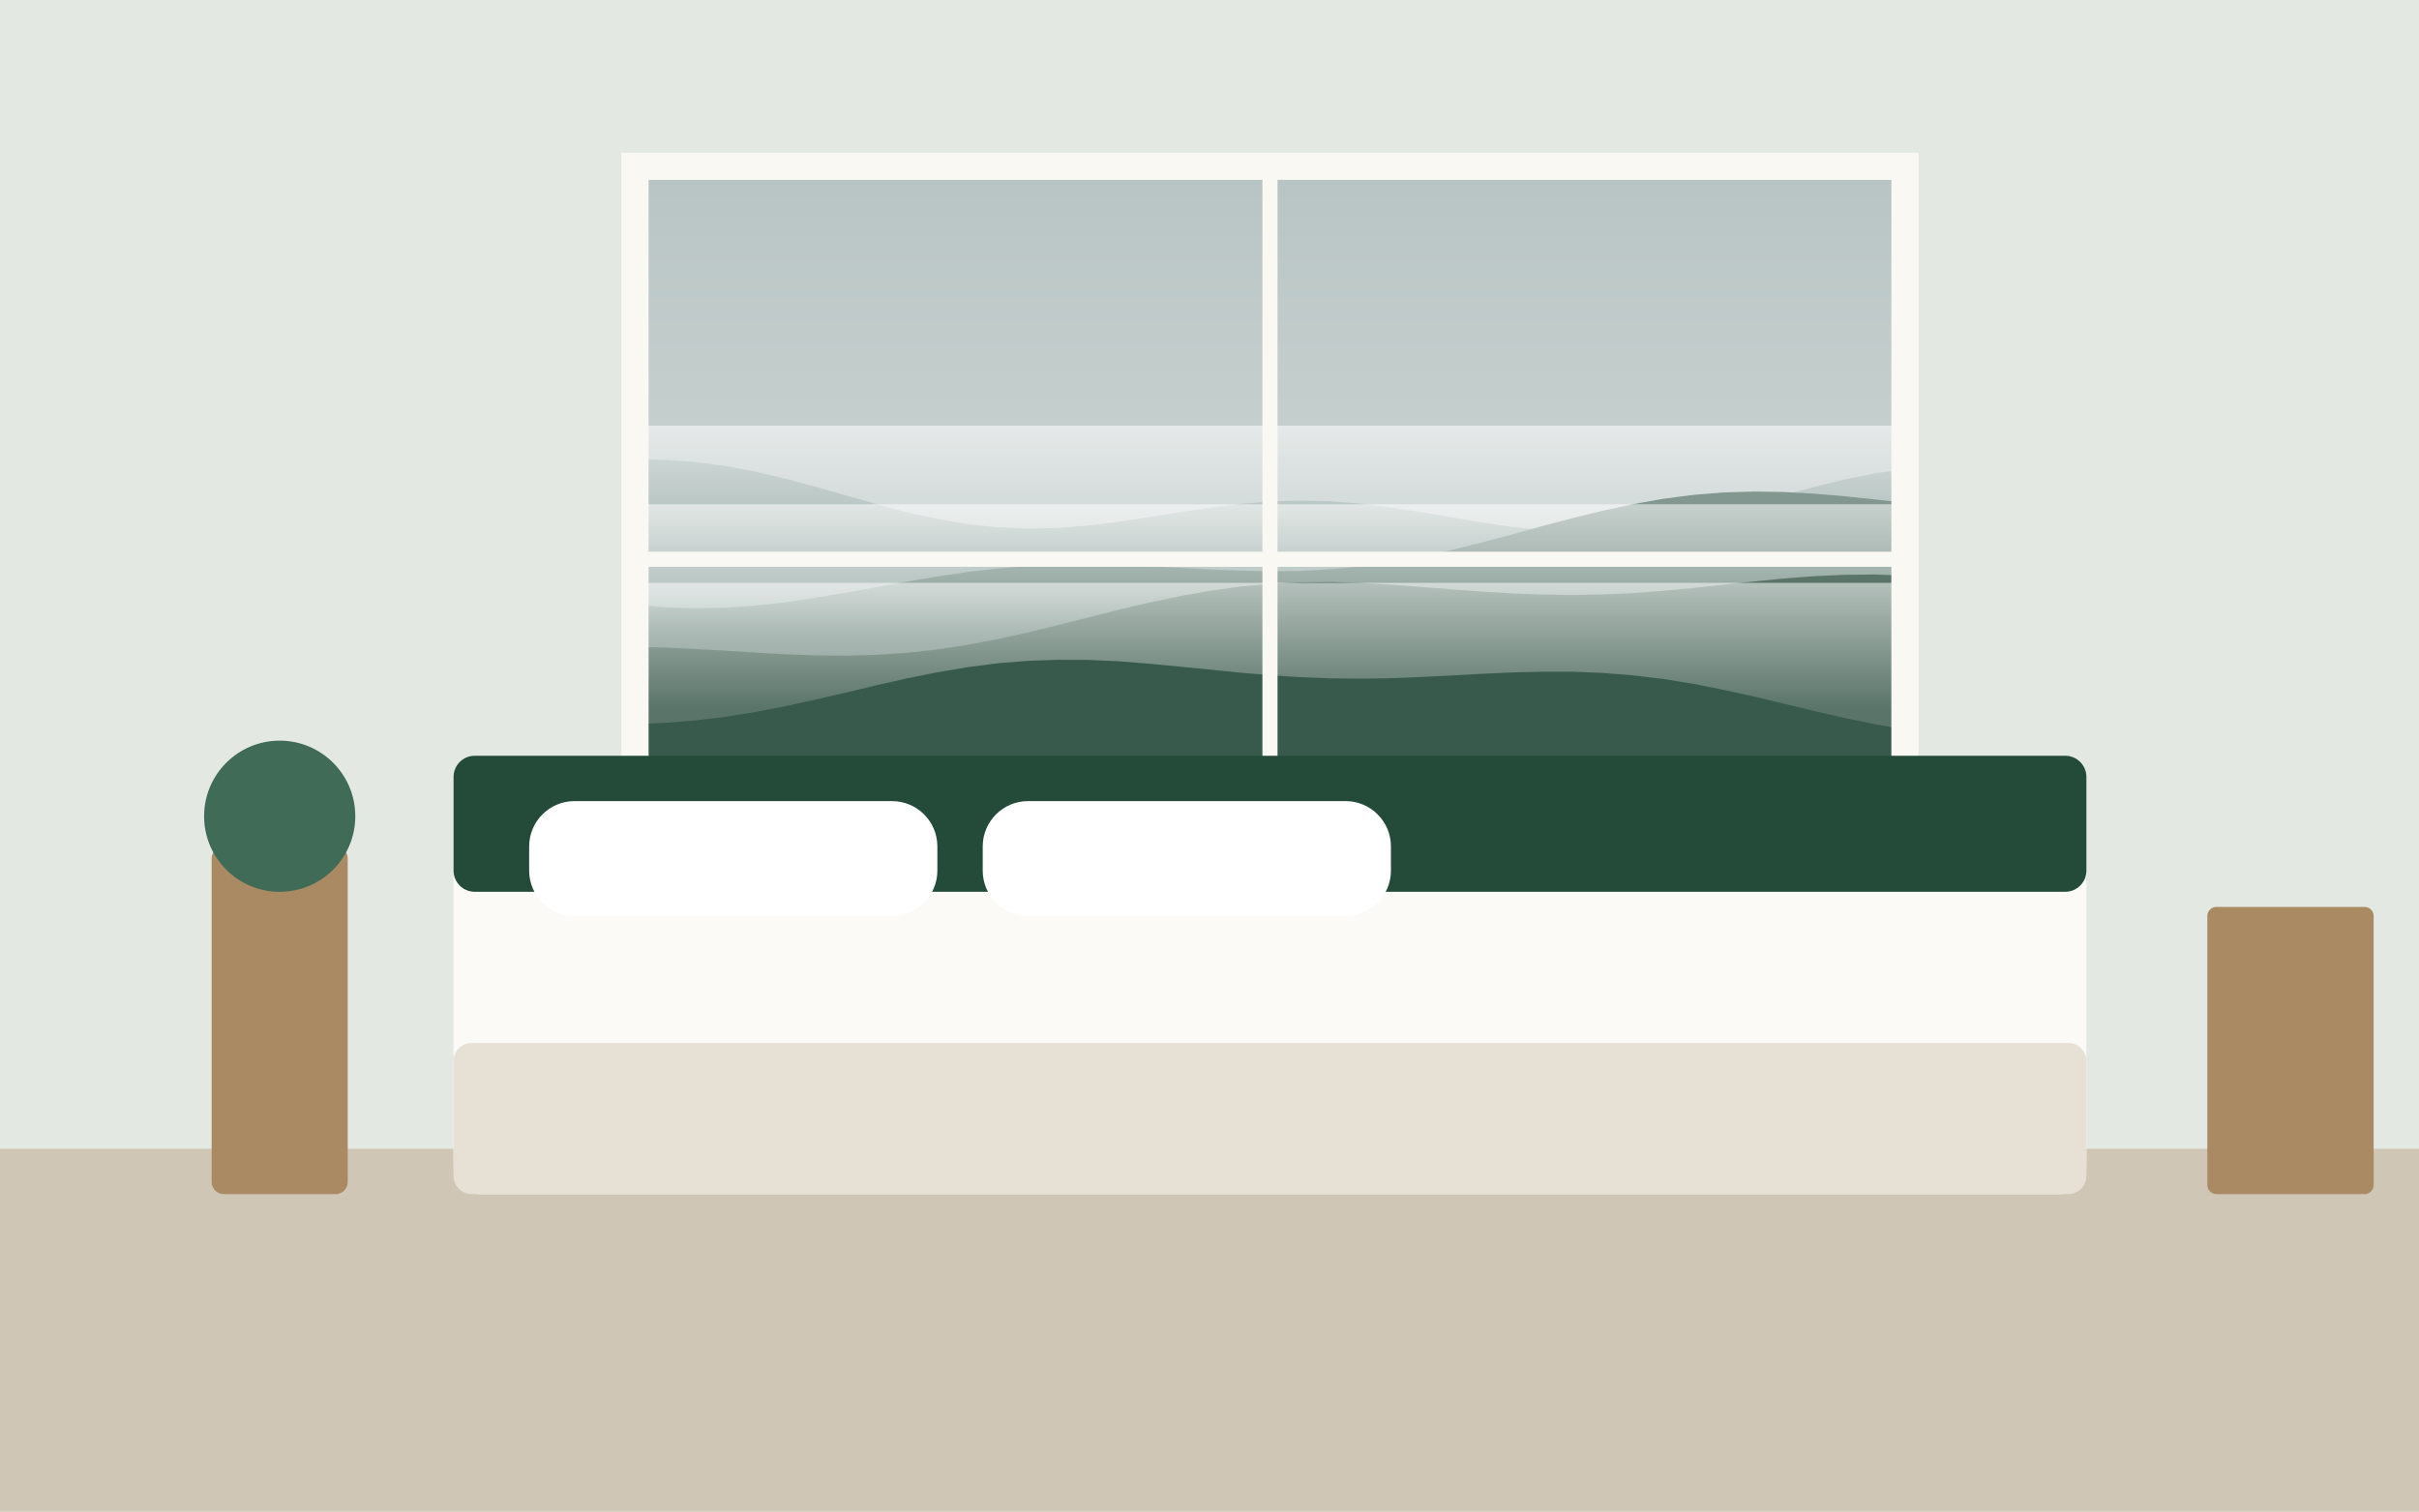
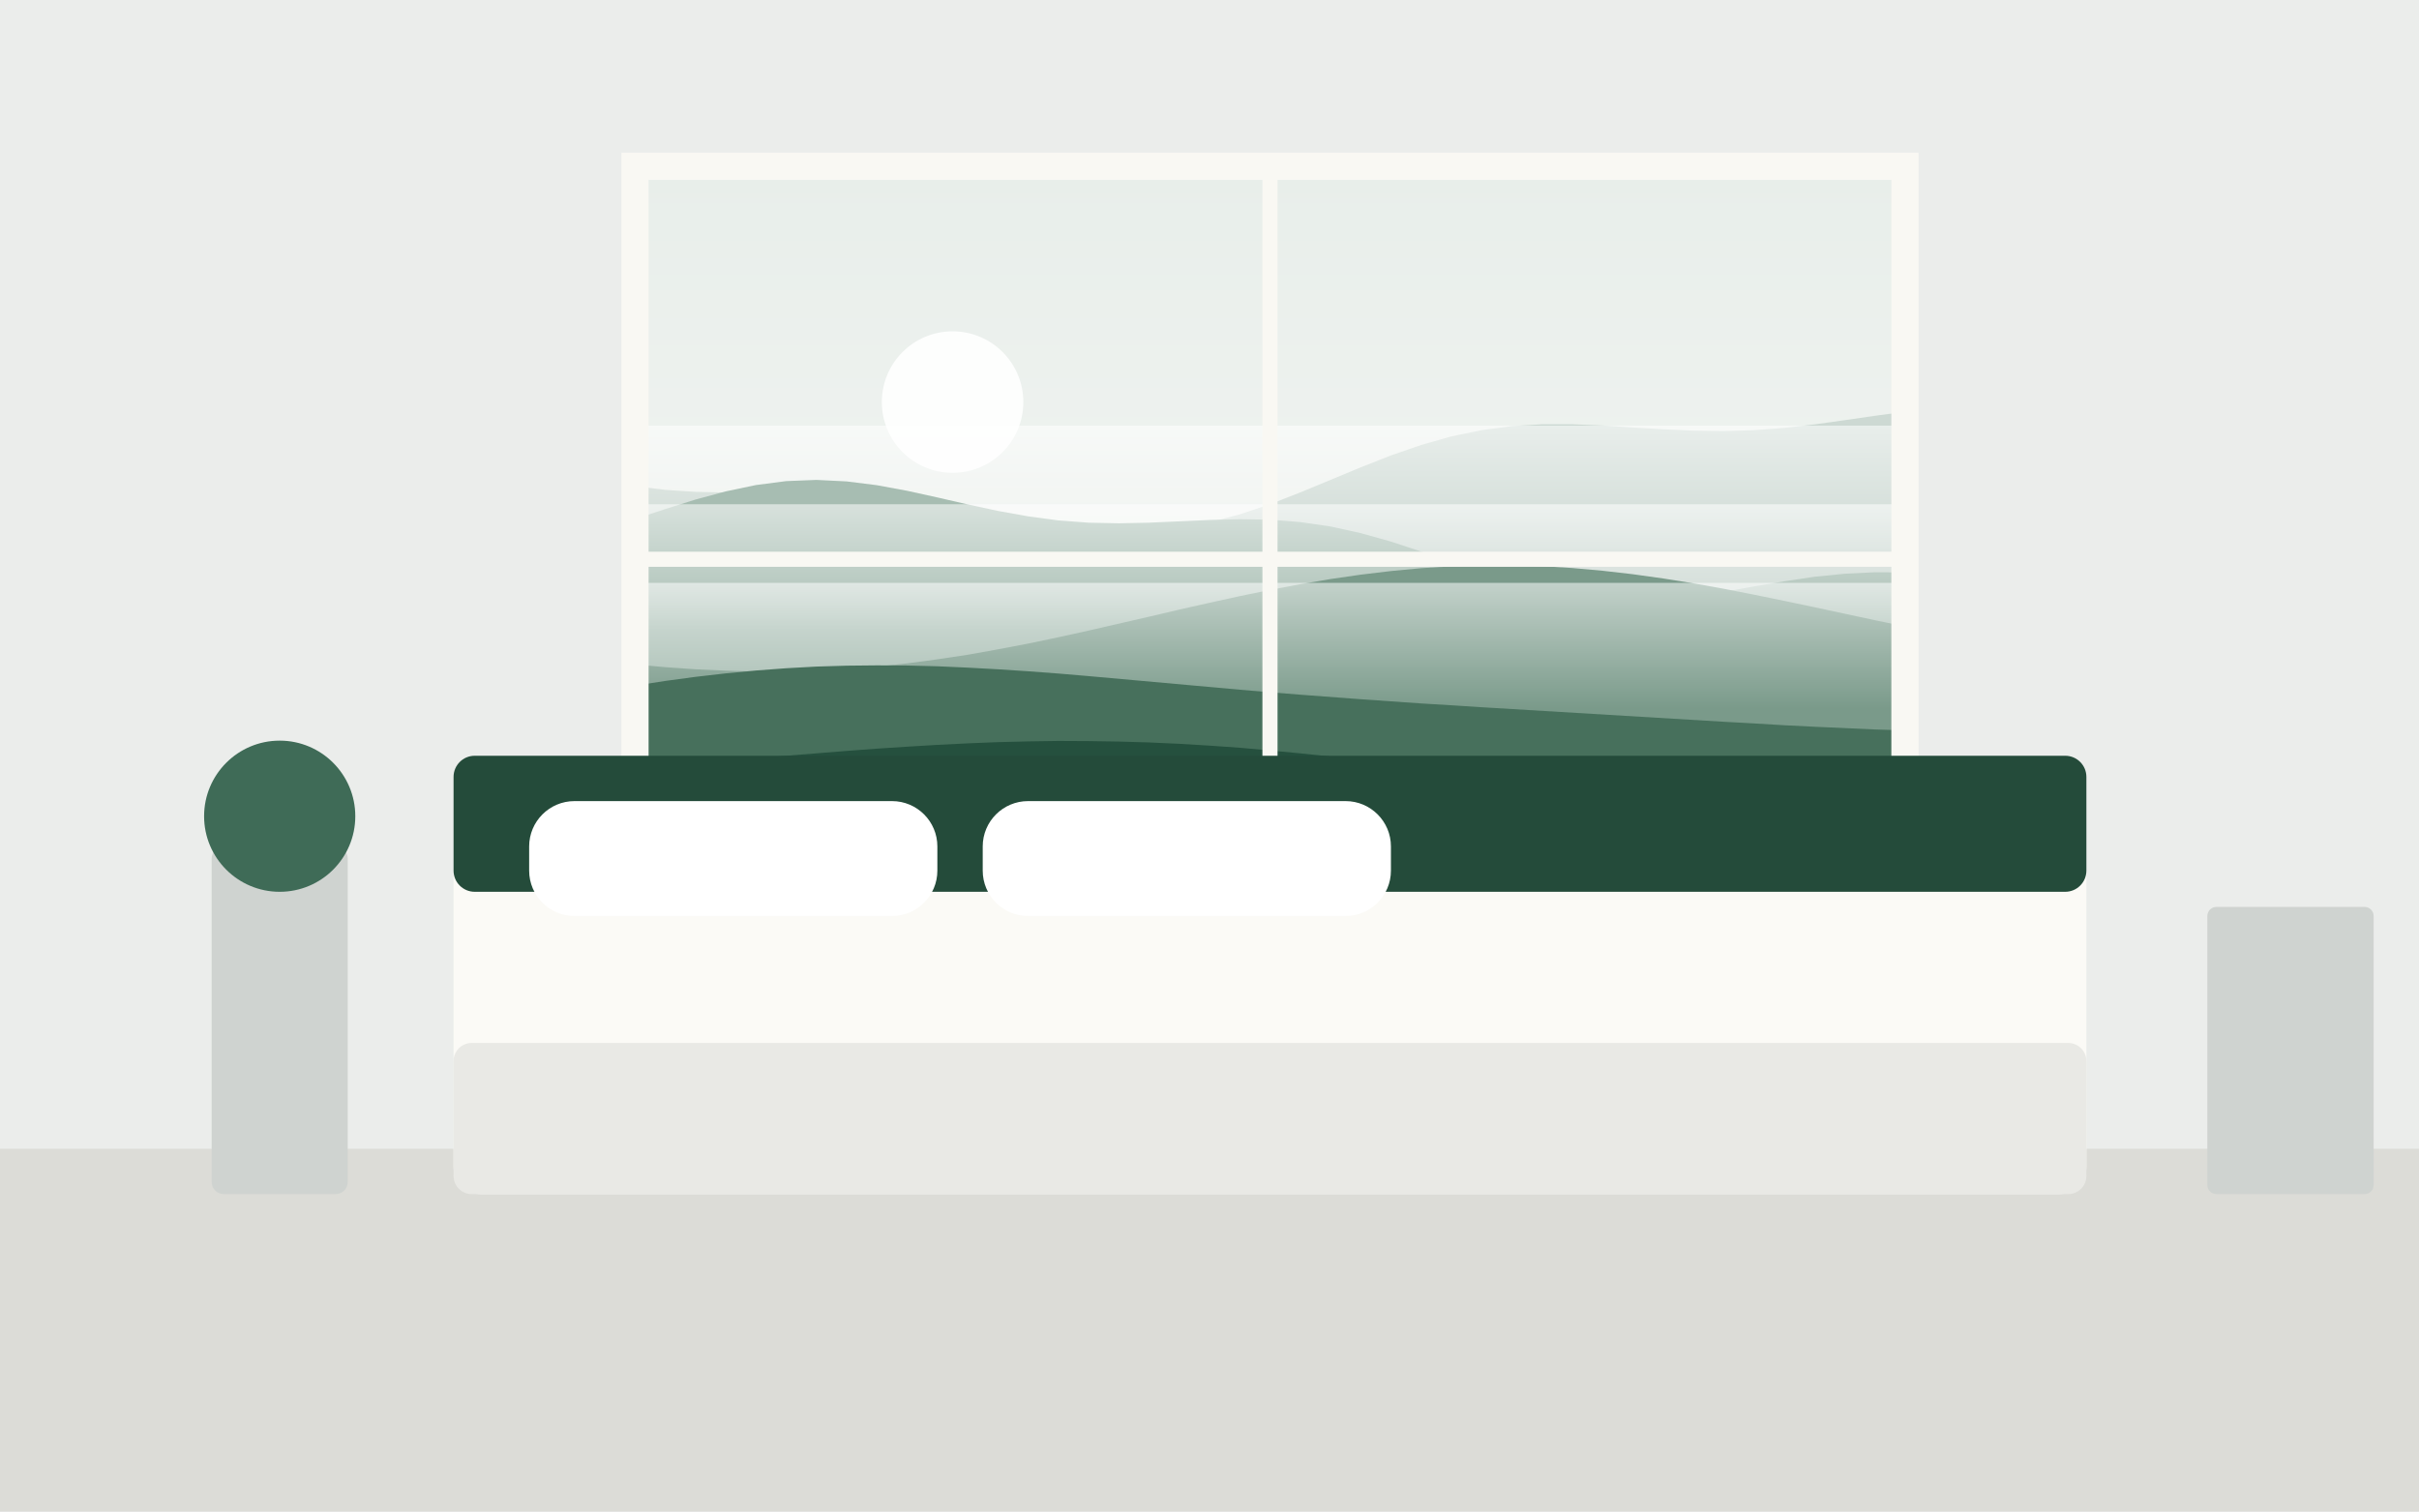
<svg xmlns="http://www.w3.org/2000/svg" viewBox="0 0 1600 1000" width="1600" height="1000" preserveAspectRatio="xMidYMid slice" role="img">
  <defs>
    <linearGradient id="s21" x1="0" y1="0" x2="0" y2="1">
-       <stop offset="0" stop-color="#b8c4c4" />
-       <stop offset="1" stop-color="#dfe5e1" />
+       <stop offset="0" stop-color="#e8eeea" />
+       <stop offset="1" stop-color="#f8f9f7" />
    </linearGradient>
    <linearGradient id="m21" x1="0" y1="0" x2="0" y2="1">
      <stop offset="0" stop-color="#fff" stop-opacity=".55" />
      <stop offset="1" stop-color="#fff" stop-opacity="0" />
    </linearGradient>
  </defs>
-   <rect width="1600" height="1000" fill="#e4e8e2" />
-   <rect y="760" width="1600" height="240" fill="#cfc6b6" />
+   <rect width="1600" height="1000" fill="#ebedeb" />
+   <rect y="760" width="1600" height="240" fill="#dcdcd7" />
  <clipPath id="w21">
    <rect x="420" y="110" width="840" height="520" />
  </clipPath>
  <g clip-path="url(#w21)">
    <rect x="420" y="110" width="840" height="520" fill="url(#s21)" />
-     <path d="M420 630 L420 307.6 L420 304.0 L440 304.3 L460 305.7 L480 308.3 L500 312.1 L520 316.8 L540 322.2 L560 327.9 L580 333.6 L600 338.9 L620 343.3 L640 346.8 L660 348.9 L680 349.7 L700 349.3 L720 347.7 L740 345.2 L760 342.1 L780 338.9 L800 335.9 L820 333.4 L840 331.8 L860 331.2 L880 331.7 L900 333.2 L920 335.7 L940 338.8 L960 342.2 L980 345.6 L1000 348.6 L1020 350.7 L1040 351.8 L1060 351.7 L1080 350.2 L1100 347.3 L1120 343.4 L1140 338.5 L1160 333.1 L1180 327.5 L1200 322.1 L1220 317.2 L1240 313.2 L1260 310.3 L1260 630Z" fill="#a9b9b5" />
+     <circle cx="630.069" cy="266" r="46.8" fill="#ffffff" opacity=".9" />
+     <path d="M420 630 L420 307.6 L420 321.6 L440 324.1 L460 325.4 L480 325.8 L500 325.5 L520 325.0 L540 324.7 L560 325.0 L580 326.0 L600 328.0 L620 330.9 L640 334.5 L660 338.6 L680 342.7 L700 346.5 L720 349.3 L740 351.0 L760 351.0 L780 349.2 L800 345.6 L820 340.3 L840 333.6 L860 325.8 L880 317.5 L900 309.2 L920 301.3 L940 294.4 L960 288.7 L980 284.6 L1000 281.9 L1020 280.7 L1040 280.7 L1060 281.5 L1080 282.8 L1100 284.0 L1120 284.9 L1140 285.2 L1160 284.6 L1180 283.1 L1200 280.8 L1220 278.0 L1240 275.1 L1260 272.4 L1260 630Z" fill="#cdd9d3" />
    <rect x="420" y="281.6" width="840" height="83.2" fill="url(#m21)" />
-     <path d="M420 630 L420 359.6 L420 400.1 L440 401.8 L460 402.4 L480 402.0 L500 400.6 L520 398.4 L540 395.4 L560 392.0 L580 388.4 L600 384.7 L620 381.4 L640 378.4 L660 376.1 L680 374.5 L700 373.6 L720 373.4 L740 373.7 L760 374.6 L780 375.6 L800 376.7 L820 377.5 L840 377.9 L860 377.7 L880 376.6 L900 374.7 L920 371.9 L940 368.3 L960 363.9 L980 358.9 L1000 353.6 L1020 348.1 L1040 342.8 L1060 337.9 L1080 333.6 L1100 330.0 L1120 327.4 L1140 325.8 L1160 325.2 L1180 325.5 L1200 326.6 L1220 328.3 L1240 330.4 L1260 332.6 L1260 630Z" fill="#82978f" />
+     <path d="M420 630 L420 359.6 L420 343.4 L440 336.8 L460 330.5 L480 325.1 L500 320.9 L520 318.3 L540 317.5 L560 318.5 L580 321.0 L600 324.7 L620 329.1 L640 333.7 L660 338.0 L680 341.6 L700 344.3 L720 345.8 L740 346.2 L760 345.8 L780 344.9 L800 344.0 L820 343.5 L840 343.8 L860 345.4 L880 348.3 L900 352.7 L920 358.3 L940 364.9 L960 372.0 L980 379.1 L1000 385.6 L1020 391.0 L1040 395.1 L1060 397.4 L1080 398.0 L1100 397.0 L1120 394.7 L1140 391.6 L1160 388.0 L1180 384.6 L1200 381.6 L1220 379.6 L1240 378.6 L1260 378.7 L1260 630Z" fill="#a7bdb2" />
    <rect x="420" y="333.6" width="840" height="83.2" fill="url(#m21)" />
-     <path d="M420 630 L420 411.6 L420 428.0 L440 428.4 L460 429.4 L480 430.5 L500 431.8 L520 432.9 L540 433.6 L560 433.8 L580 433.2 L600 431.9 L620 429.7 L640 426.6 L660 422.8 L680 418.4 L700 413.5 L720 408.5 L740 403.4 L760 398.7 L780 394.5 L800 390.9 L820 388.1 L840 386.3 L860 385.3 L880 385.1 L900 385.7 L920 386.8 L940 388.3 L960 389.9 L980 391.4 L1000 392.6 L1020 393.4 L1040 393.7 L1060 393.3 L1080 392.4 L1100 390.9 L1120 389.0 L1140 386.8 L1160 384.7 L1180 382.7 L1200 381.2 L1220 380.3 L1240 380.1 L1260 380.8 L1260 630Z" fill="#5a7469" />
+     <path d="M420 630 L420 411.6 L420 439.6 L440 441.4 L460 442.8 L480 443.7 L500 444.2 L520 444.2 L540 443.7 L560 442.6 L580 441.0 L600 438.9 L620 436.2 L640 433.2 L660 429.6 L680 425.8 L700 421.6 L720 417.2 L740 412.6 L760 408.0 L780 403.3 L800 398.8 L820 394.4 L840 390.3 L860 386.5 L880 383.1 L900 380.2 L920 377.8 L940 375.9 L960 374.7 L980 374.0 L1000 374.0 L1020 374.6 L1040 375.8 L1060 377.6 L1080 379.9 L1100 382.7 L1120 385.9 L1140 389.5 L1160 393.4 L1180 397.5 L1200 401.7 L1220 406.0 L1240 410.3 L1260 414.4 L1260 630Z" fill="#7a9a8a" />
    <rect x="420" y="385.6" width="840" height="83.2" fill="url(#m21)" />
-     <path d="M420 630 L420 463.6 L420 479.1 L440 478.2 L460 476.6 L480 474.2 L500 471.0 L520 467.1 L540 462.7 L560 458.1 L580 453.3 L600 448.8 L620 444.8 L640 441.4 L660 438.8 L680 437.2 L700 436.5 L720 436.6 L740 437.5 L760 439.1 L780 441.0 L800 443.0 L820 445.0 L840 446.7 L860 448.0 L880 448.8 L900 449.0 L920 448.7 L940 447.9 L960 446.9 L980 445.8 L1000 444.9 L1020 444.4 L1040 444.4 L1060 445.2 L1080 446.8 L1100 449.2 L1120 452.4 L1140 456.4 L1160 460.8 L1180 465.6 L1200 470.4 L1220 475.0 L1240 479.1 L1260 482.7 L1260 630Z" fill="#375a4c" />
-     <path d="M420 630 L420 515.6 L420 536.3 L440 537.4 L460 538.2 L480 538.8 L500 539.2 L520 539.3 L540 539.0 L560 538.5 L580 537.6 L600 536.4 L620 534.9 L640 533.1 L660 531.0 L680 528.8 L700 526.4 L720 523.8 L740 521.3 L760 518.7 L780 516.2 L800 513.8 L820 511.5 L840 509.4 L860 507.6 L880 506.0 L900 504.6 L920 503.6 L940 502.8 L960 502.2 L980 502.0 L1000 501.9 L1020 502.0 L1040 502.2 L1060 502.5 L1080 502.9 L1100 503.2 L1120 503.6 L1140 503.8 L1160 504.0 L1180 504.0 L1200 503.8 L1220 503.5 L1240 503.1 L1260 502.4 L1260 630Z" fill="#1f3f33" />
+     <path d="M420 630 L420 463.6 L420 453.6 L440 450.5 L460 447.8 L480 445.5 L500 443.6 L520 442.1 L540 441.0 L560 440.4 L580 440.2 L600 440.3 L620 440.8 L640 441.7 L660 442.8 L680 444.1 L700 445.6 L720 447.3 L740 449.1 L760 450.9 L780 452.7 L800 454.5 L820 456.3 L840 458.0 L860 459.6 L880 461.1 L900 462.6 L920 464.0 L940 465.4 L960 466.6 L980 467.9 L1000 469.1 L1020 470.3 L1040 471.5 L1060 472.7 L1080 473.9 L1100 475.1 L1120 476.3 L1140 477.5 L1160 478.6 L1180 479.8 L1200 480.8 L1220 481.7 L1240 482.6 L1260 483.2 L1260 630Z" fill="#47705c" />
+     <path d="M420 630 L420 515.6 L420 507.8 L440 506.4 L460 504.9 L480 503.3 L500 501.6 L520 500.0 L540 498.4 L560 496.8 L580 495.3 L600 494.0 L620 492.8 L640 491.8 L660 491.0 L680 490.5 L700 490.2 L720 490.3 L740 490.6 L760 491.2 L780 492.1 L800 493.3 L820 494.7 L840 496.5 L860 498.4 L880 500.5 L900 502.8 L920 505.1 L940 507.6 L960 510.1 L980 512.6 L1000 515.0 L1020 517.4 L1040 519.6 L1060 521.7 L1080 523.7 L1100 525.4 L1120 526.9 L1140 528.2 L1160 529.2 L1180 530.1 L1200 530.7 L1220 531.1 L1240 531.3 L1260 531.4 L1260 630Z" fill="#25503e" />
  </g>
  <rect x="420" y="110" width="840" height="520" fill="none" stroke="#f9f8f3" stroke-width="18" />
  <path d="M840 110V630M420 370H1260" stroke="#f9f8f3" stroke-width="10" />
  <rect x="300" y="560" width="1080" height="230" rx="18" fill="#fbfaf6" />
  <rect x="300" y="500" width="1080" height="90" rx="14" fill="#244b3a" />
  <rect x="350" y="530" width="270" height="76" rx="30" fill="#fff" />
  <rect x="650" y="530" width="270" height="76" rx="30" fill="#fff" />
-   <rect x="300" y="690" width="1080" height="100" rx="12" fill="#e6e1d4" />
-   <rect x="140" y="560" width="90" height="230" rx="8" fill="#a98a63" />
+   <rect x="300" y="690" width="1080" height="100" rx="12" fill="#e9e9e5" />
+   <rect x="140" y="560" width="90" height="230" rx="8" fill="#cfd3d0" />
  <circle cx="185" cy="540" r="50.002" fill="#3f6b57" />
-   <rect x="1460" y="600" width="110" height="190" rx="6" fill="#a98a63" />
+   <rect x="1460" y="600" width="110" height="190" rx="6" fill="#cfd3d0" />
</svg>
